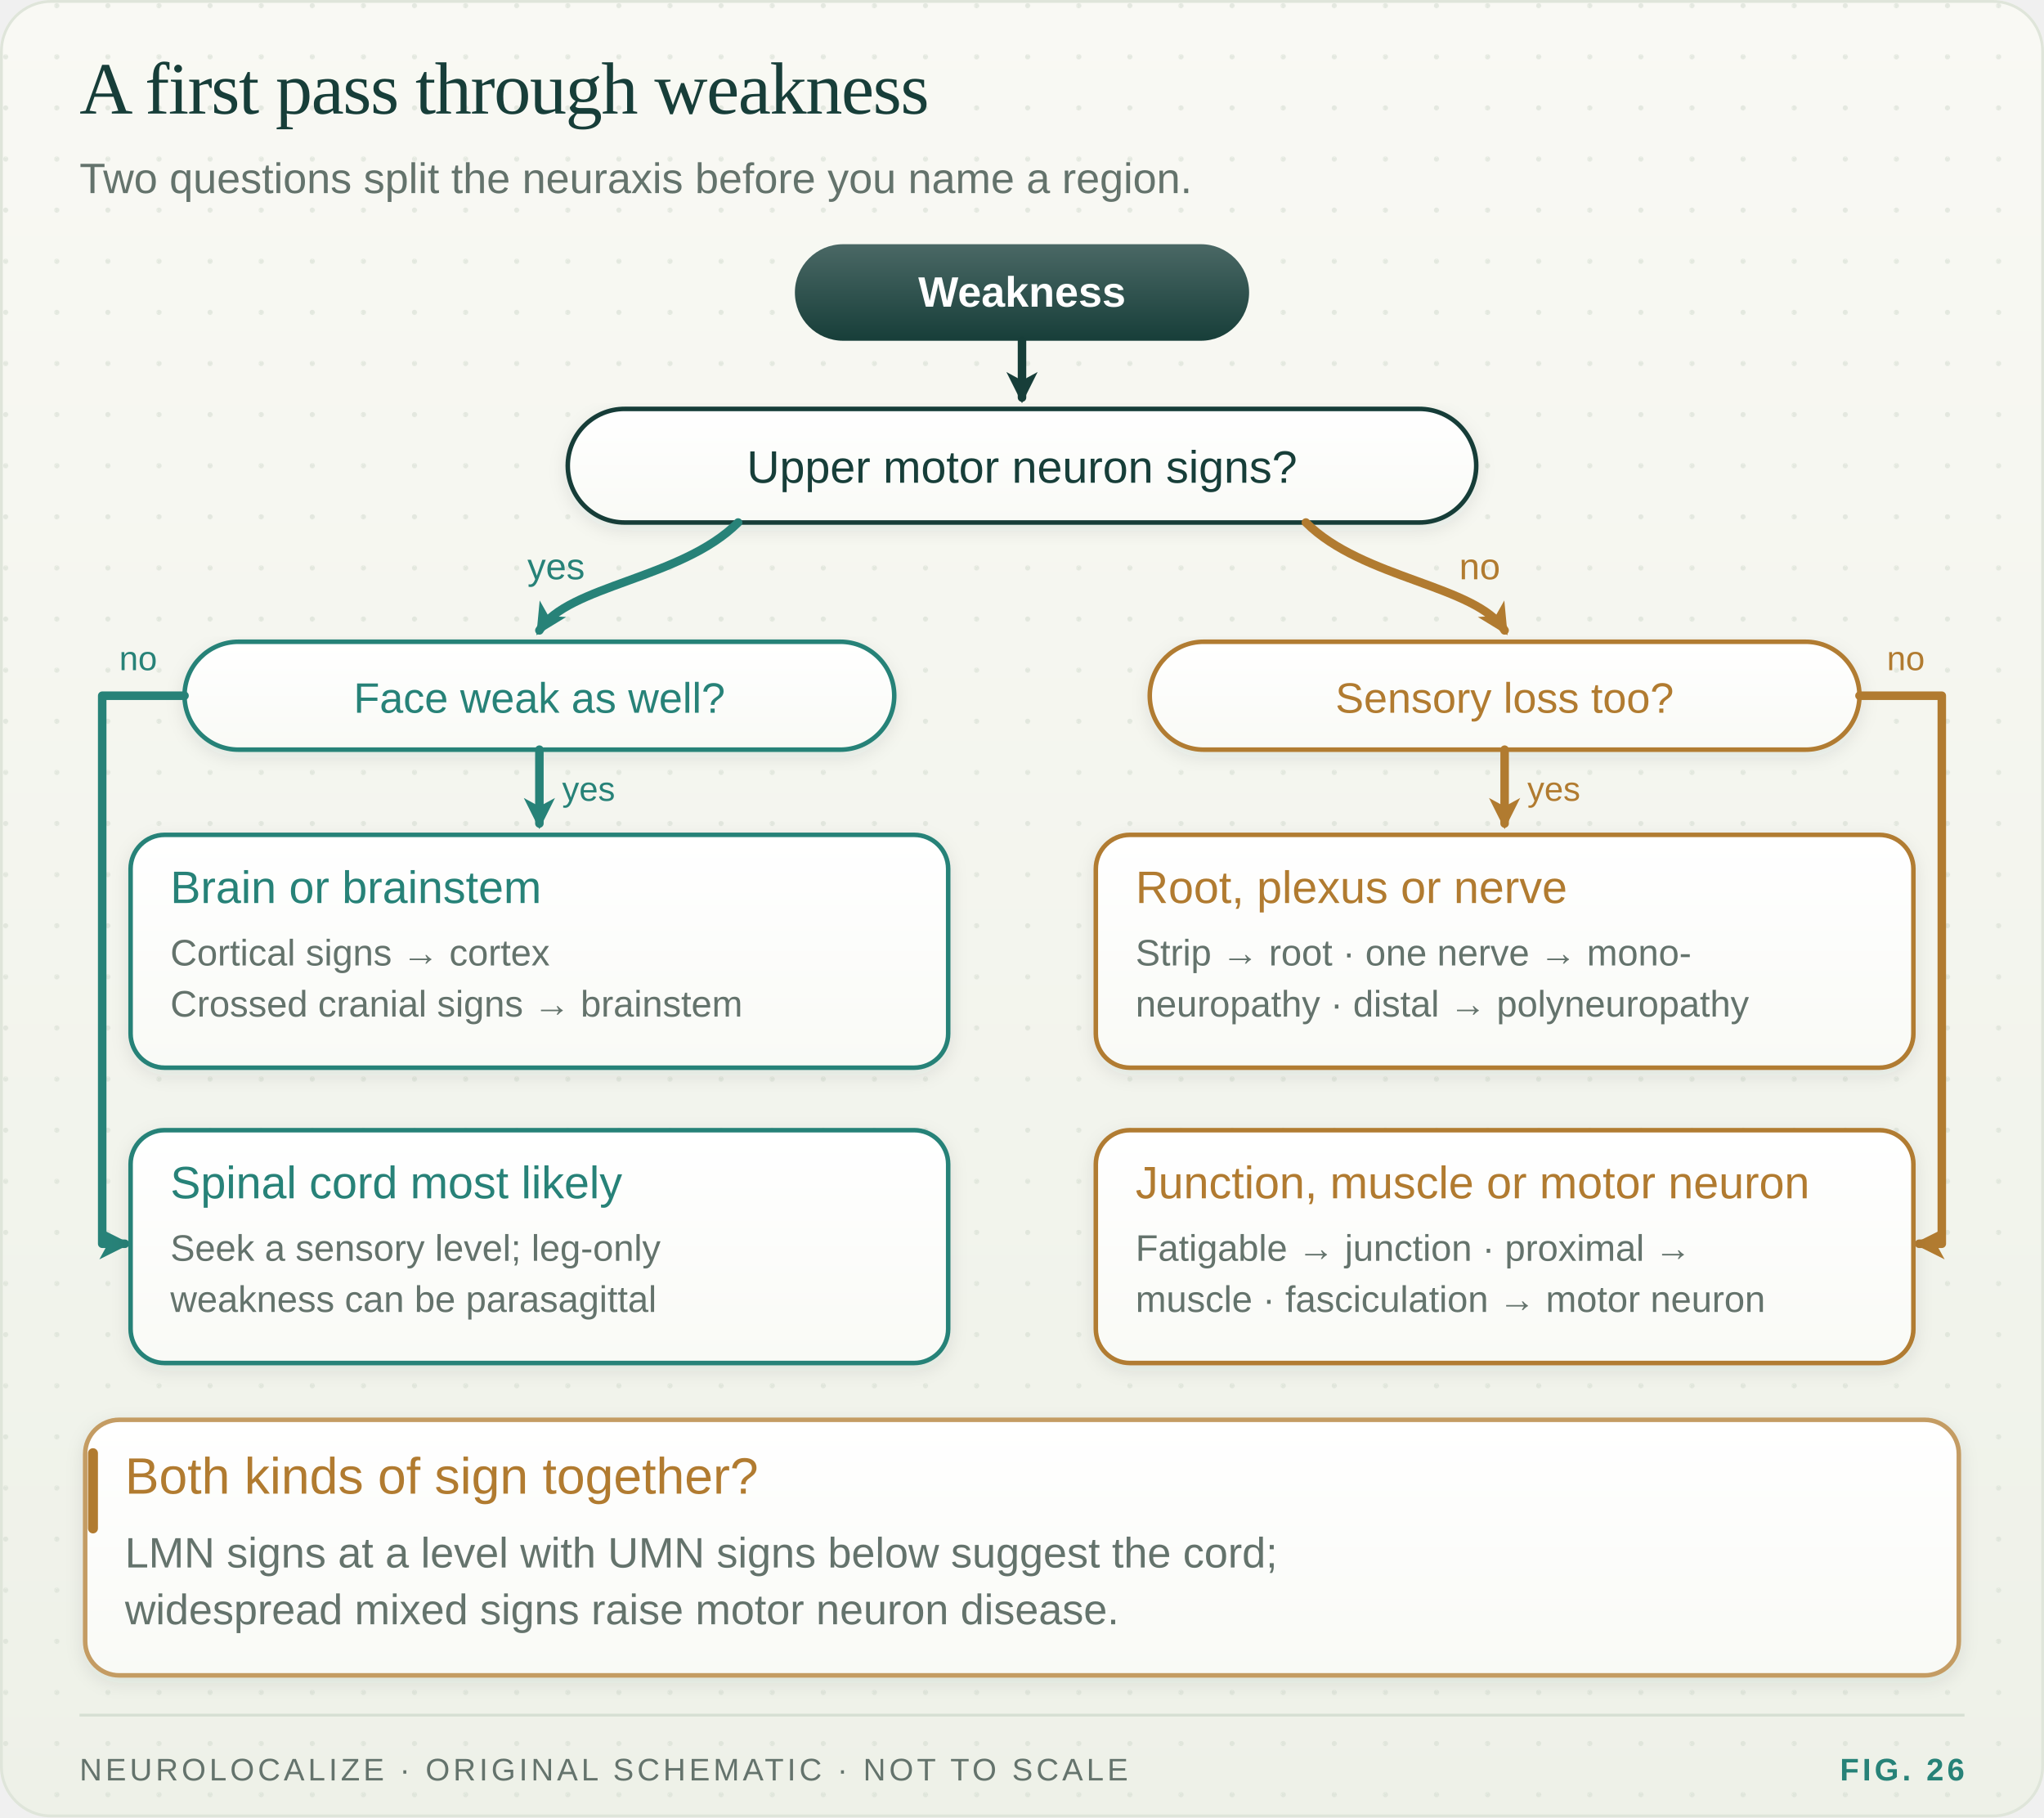
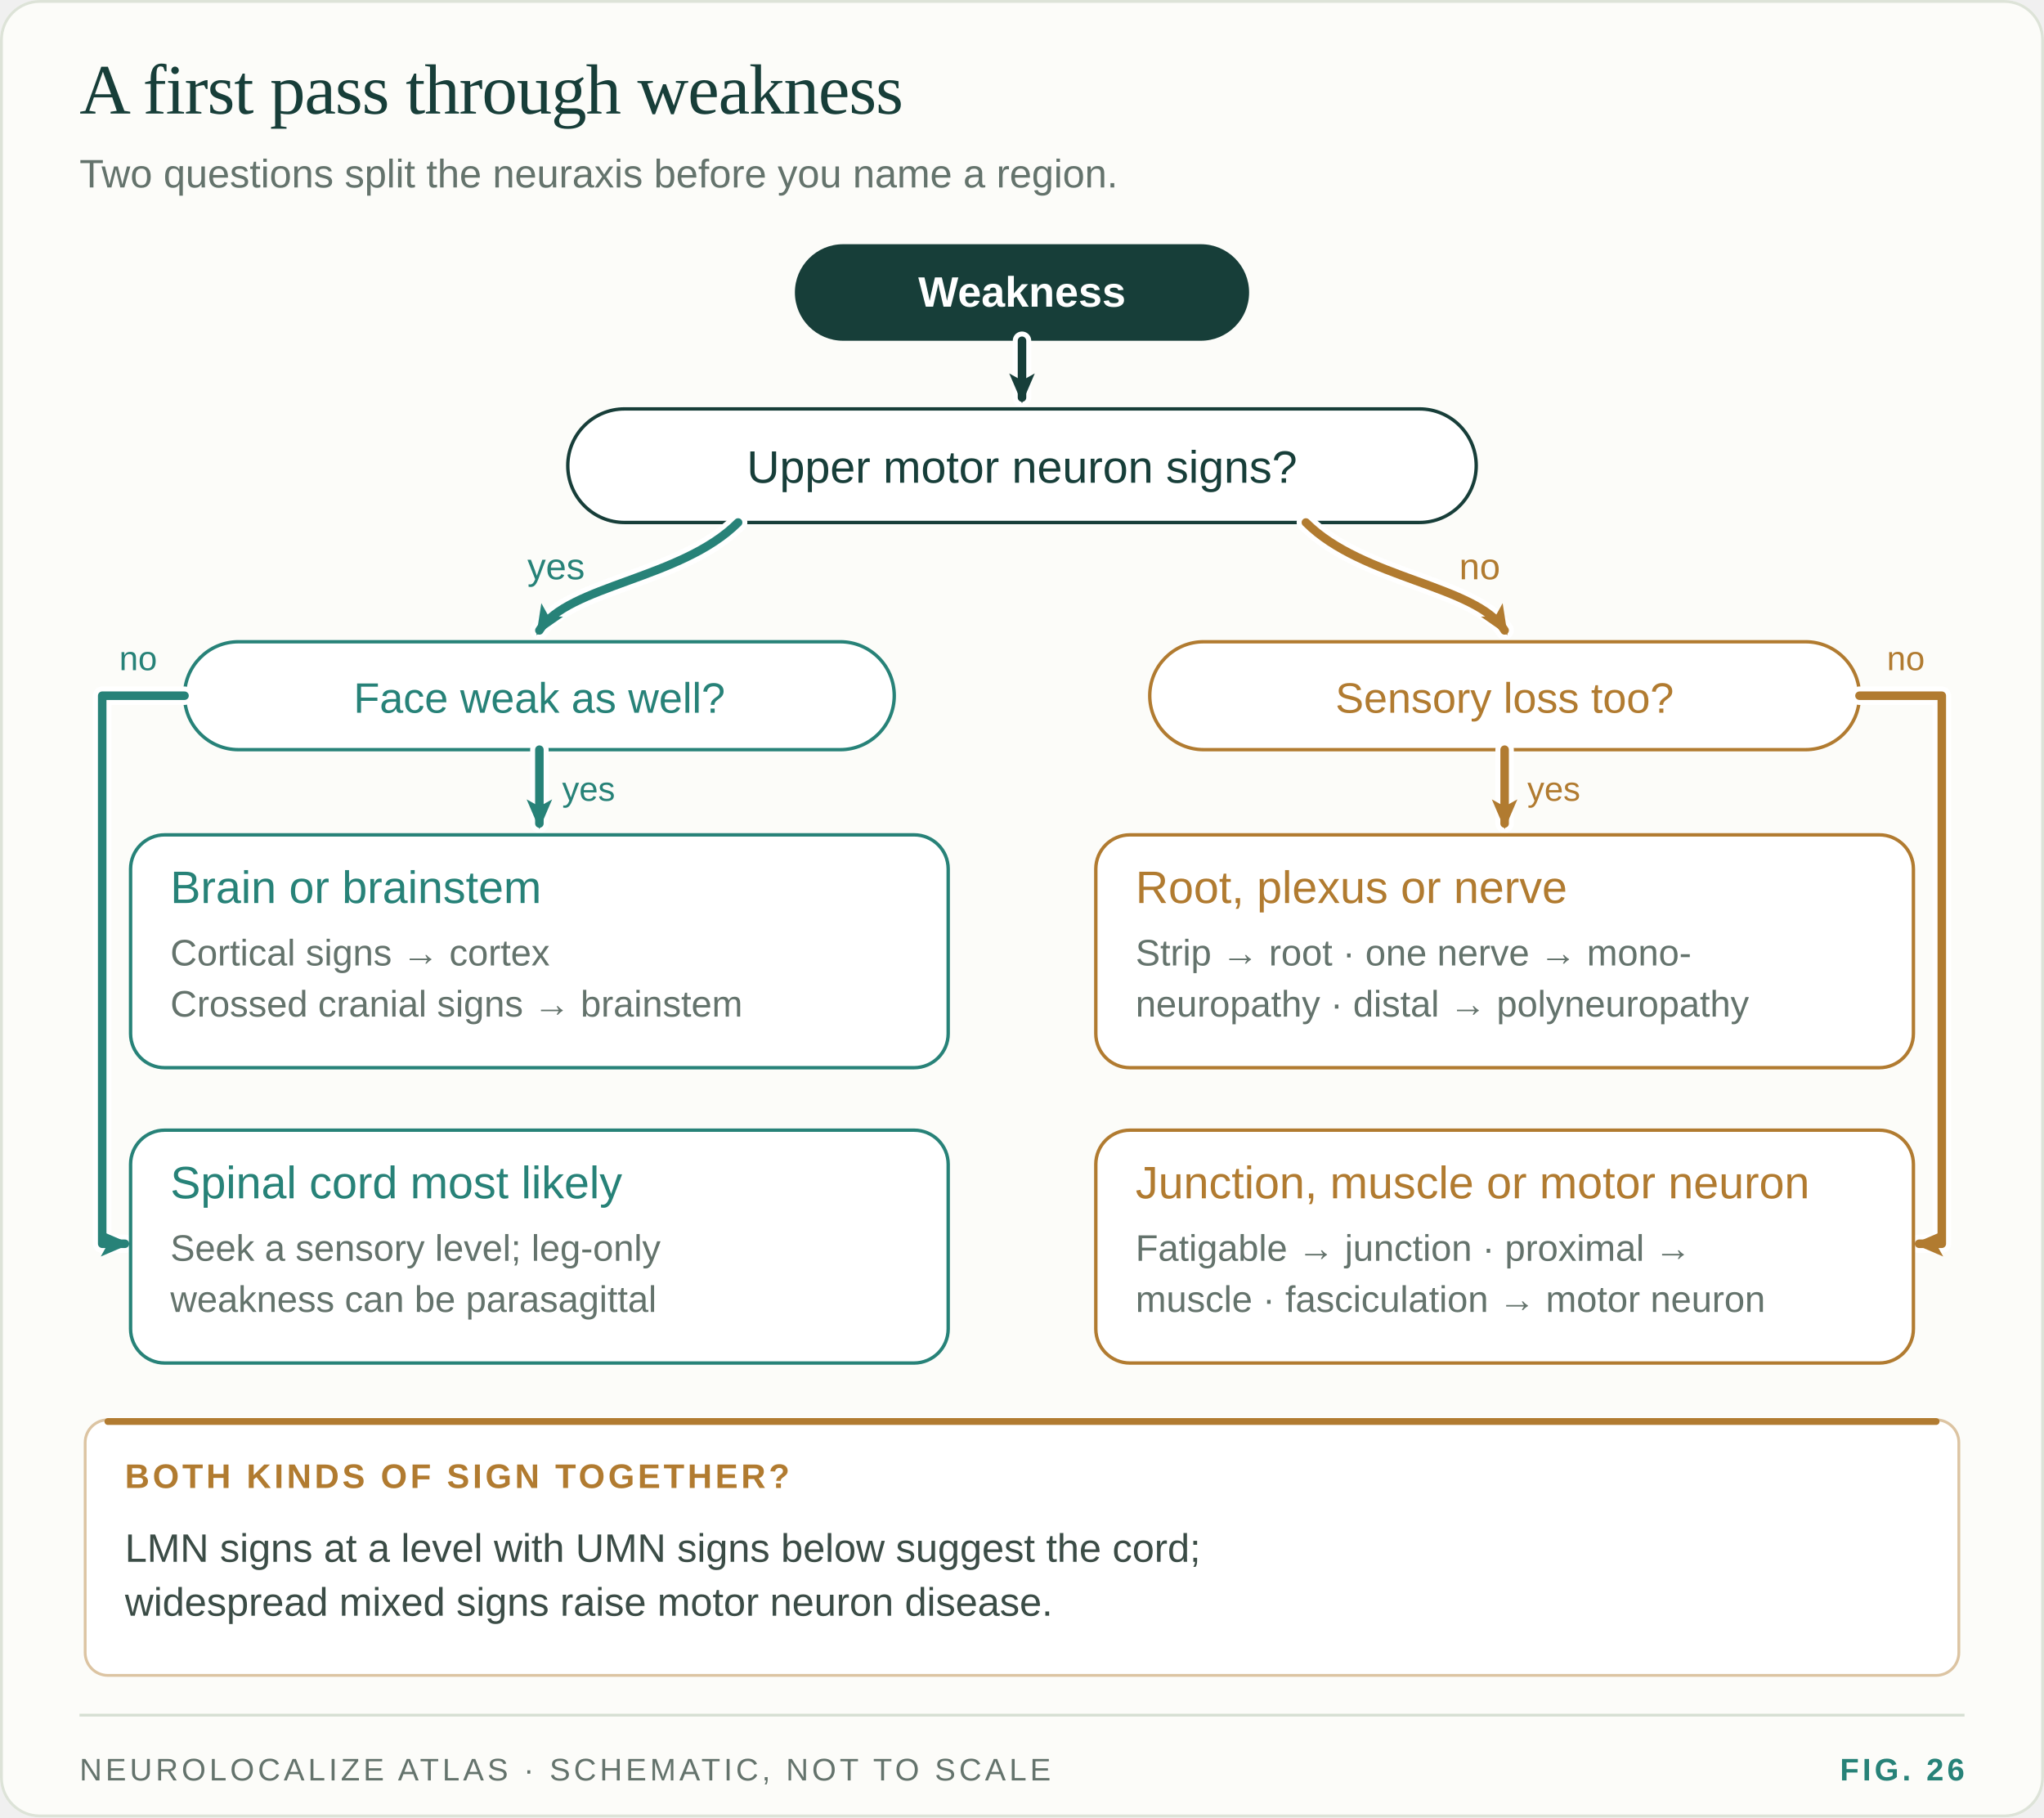
<svg xmlns="http://www.w3.org/2000/svg" width="720" height="640" viewBox="0 0 720 640" role="img">
  <defs>
    <linearGradient id="bg" x1="0" y1="0" x2="0" y2="1">
      <stop offset="0" stop-color="#f9f9f4" />
      <stop offset="1" stop-color="#eef1e8" />
    </linearGradient>
    <linearGradient id="card" x1="0" y1="0" x2="0" y2="1">
      <stop offset="0" stop-color="#ffffff" />
      <stop offset="1" stop-color="#f9faf6" />
    </linearGradient>
    <pattern id="dots" width="18" height="18" patternUnits="userSpaceOnUse">
      <circle cx="2" cy="2" r=".9" fill="#d3dbcf" />
    </pattern>
    <filter id="shadow" x="-10%" y="-10%" width="120%" height="130%">
      <feDropShadow dx="0" dy="2" stdDeviation="3" flood-color="#173e39" flood-opacity=".09" />
    </filter>
    <filter id="lift" x="-40%" y="-40%" width="180%" height="190%">
      <feDropShadow dx="0" dy="1.2" stdDeviation="1.4" flood-color="#173e39" flood-opacity=".22" />
    </filter>
-     <linearGradient id="g173e39" x1="0" y1="0" x2="0" y2="1">
-       <stop offset="0" stop-color="#4a6865" />
-       <stop offset="1" stop-color="#173e39" />
-     </linearGradient>
-     <marker id="arrow-173e39" markerUnits="userSpaceOnUse" markerWidth="16" markerHeight="16" refX="11" refY="8" orient="auto">
-       <path d="M2 2.5L13 8L2 13.5L5 8Z" fill="#173e39" />
+     <marker id="arrow-173e39" markerUnits="userSpaceOnUse" markerWidth="14" markerHeight="14" refX="10" refY="7" orient="auto">
+       <path d="M1.5 2.5L12 7L1.5 11.5L4 7Z" fill="#173e39" />
    </marker>
-     <marker id="arrow-278278" markerUnits="userSpaceOnUse" markerWidth="16" markerHeight="16" refX="11" refY="8" orient="auto">
-       <path d="M2 2.5L13 8L2 13.5L5 8Z" fill="#278278" />
+     <marker id="arrow-278278" markerUnits="userSpaceOnUse" markerWidth="14" markerHeight="14" refX="10" refY="7" orient="auto">
+       <path d="M1.5 2.5L12 7L1.5 11.5L4 7Z" fill="#278278" />
    </marker>
-     <marker id="arrow-b17b30" markerUnits="userSpaceOnUse" markerWidth="16" markerHeight="16" refX="11" refY="8" orient="auto">
-       <path d="M2 2.5L13 8L2 13.5L5 8Z" fill="#b17b30" />
+     <marker id="arrow-b17b30" markerUnits="userSpaceOnUse" markerWidth="14" markerHeight="14" refX="10" refY="7" orient="auto">
+       <path d="M1.5 2.5L12 7L1.5 11.5L4 7Z" fill="#b17b30" />
    </marker>
  </defs>
-   <rect width="720" height="640" rx="18" fill="url(#bg)" />
-   <rect width="720" height="640" rx="18" fill="url(#dots)" opacity=".55" />
-   <rect x=".5" y=".5" width="719" height="639" rx="17.5" fill="none" stroke="#dfe5da" />
+   <rect width="720" height="640" rx="14" fill="#fcfcf9" />
+   <rect x=".5" y=".5" width="719" height="639" rx="13.5" fill="none" stroke="#dde3d8" />
  <g font-family="Arial,Helvetica,sans-serif">
-     <text x="28" y="40" font-size="26" fill="#173e39" font-family="Georgia,'Times New Roman',serif" letter-spacing="-.4">A first pass through weakness</text>
-     <text x="28" y="68" font-size="15" fill="#64736c" text-anchor="start">Two questions split the neuraxis before you name a region.</text>
-     <rect x="280" y="86" width="160" height="34" rx="17" fill="url(#g173e39)" />
+     <text x="28" y="40" font-size="25" fill="#173e39" font-family="Georgia,'Times New Roman',serif" letter-spacing="-.3">A first pass through weakness</text>
+     <text x="28" y="66" font-size="14" fill="#64736c" text-anchor="start">Two questions split the neuraxis before you name a region.</text>
+     <rect x="280" y="86" width="160" height="34" rx="17" fill="#173e39" />
    <text x="360" y="108" font-size="15" fill="#ffffff" text-anchor="middle" font-weight="700">Weakness</text>
+     <path d="M360 120L360 140" fill="none" stroke="#ffffff" stroke-width="6.5" stroke-linecap="round" stroke-linejoin="round" />
    <path d="M360 120L360 140" fill="none" stroke="#173e39" stroke-width="3" stroke-linecap="round" stroke-linejoin="round" marker-end="url(#arrow-173e39)" />
-     <rect x="200" y="144" width="320" height="40" rx="20" fill="url(#card)" stroke="#173e39" stroke-width="1.6" filter="url(#shadow)" />
+     <rect x="200" y="144" width="320" height="40" rx="20" fill="#ffffff" stroke="#173e39" stroke-width="1.2" />
    <text x="360" y="170" font-size="16" fill="#173e39" text-anchor="middle">Upper motor neuron signs?</text>
+     <path d="M260 184C240 204 200 206 190 222" fill="none" stroke="#ffffff" stroke-width="6.5" stroke-linecap="round" stroke-linejoin="round" />
    <path d="M260 184C240 204 200 206 190 222" fill="none" stroke="#278278" stroke-width="3" stroke-linecap="round" stroke-linejoin="round" marker-end="url(#arrow-278278)" />
+     <path d="M460 184C480 204 520 206 530 222" fill="none" stroke="#ffffff" stroke-width="6.5" stroke-linecap="round" stroke-linejoin="round" />
    <path d="M460 184C480 204 520 206 530 222" fill="none" stroke="#b17b30" stroke-width="3" stroke-linecap="round" stroke-linejoin="round" marker-end="url(#arrow-b17b30)" />
    <text x="206" y="204" font-size="13" fill="#278278" text-anchor="end">yes</text>
    <text x="514" y="204" font-size="13" fill="#b17b30" text-anchor="start">no</text>
-     <rect x="65" y="226" width="250" height="38" rx="19" fill="url(#card)" stroke="#278278" stroke-width="1.6" filter="url(#shadow)" />
+     <rect x="65" y="226" width="250" height="38" rx="19" fill="#ffffff" stroke="#278278" stroke-width="1.2" />
    <text x="190" y="251" font-size="15" fill="#278278" text-anchor="middle">Face weak as well?</text>
-     <rect x="405" y="226" width="250" height="38" rx="19" fill="url(#card)" stroke="#b17b30" stroke-width="1.6" filter="url(#shadow)" />
+     <rect x="405" y="226" width="250" height="38" rx="19" fill="#ffffff" stroke="#b17b30" stroke-width="1.2" />
    <text x="530" y="251" font-size="15" fill="#b17b30" text-anchor="middle">Sensory loss too?</text>
+     <path d="M190 264L190 290" fill="none" stroke="#ffffff" stroke-width="6.5" stroke-linecap="round" stroke-linejoin="round" />
    <path d="M190 264L190 290" fill="none" stroke="#278278" stroke-width="3" stroke-linecap="round" stroke-linejoin="round" marker-end="url(#arrow-278278)" />
    <text x="198" y="282" font-size="12" fill="#278278" text-anchor="start">yes</text>
-     <rect x="46.0" y="294" width="288" height="82" rx="12" fill="url(#card)" stroke="#278278" stroke-width="1.6" filter="url(#shadow)" />
+     <rect x="46.0" y="294" width="288" height="82" rx="12" fill="#ffffff" stroke="#278278" stroke-width="1.2" />
    <text x="60.0" y="318" font-size="16" fill="#278278" text-anchor="start">Brain or brainstem</text>
    <text x="60.0" y="340" font-size="13" fill="#64736c" text-anchor="start">Cortical signs → cortex</text>
    <text x="60.0" y="358" font-size="13" fill="#64736c" text-anchor="start">Crossed cranial signs → brainstem</text>
+     <path d="M65 245L36 245L36 438L44 438" fill="none" stroke="#ffffff" stroke-width="6.5" stroke-linecap="round" stroke-linejoin="round" />
    <path d="M65 245L36 245L36 438L44 438" fill="none" stroke="#278278" stroke-width="3" stroke-linecap="round" stroke-linejoin="round" marker-end="url(#arrow-278278)" />
    <text x="42" y="236" font-size="12" fill="#278278" text-anchor="start">no</text>
-     <rect x="46.0" y="398" width="288" height="82" rx="12" fill="url(#card)" stroke="#278278" stroke-width="1.6" filter="url(#shadow)" />
+     <rect x="46.0" y="398" width="288" height="82" rx="12" fill="#ffffff" stroke="#278278" stroke-width="1.2" />
    <text x="60.0" y="422" font-size="16" fill="#278278" text-anchor="start">Spinal cord most likely</text>
    <text x="60.0" y="444" font-size="13" fill="#64736c" text-anchor="start">Seek a sensory level; leg-only</text>
    <text x="60.0" y="462" font-size="13" fill="#64736c" text-anchor="start">weakness can be parasagittal</text>
+     <path d="M530 264L530 290" fill="none" stroke="#ffffff" stroke-width="6.5" stroke-linecap="round" stroke-linejoin="round" />
    <path d="M530 264L530 290" fill="none" stroke="#b17b30" stroke-width="3" stroke-linecap="round" stroke-linejoin="round" marker-end="url(#arrow-b17b30)" />
    <text x="538" y="282" font-size="12" fill="#b17b30" text-anchor="start">yes</text>
-     <rect x="386.0" y="294" width="288" height="82" rx="12" fill="url(#card)" stroke="#b17b30" stroke-width="1.6" filter="url(#shadow)" />
+     <rect x="386.0" y="294" width="288" height="82" rx="12" fill="#ffffff" stroke="#b17b30" stroke-width="1.2" />
    <text x="400.0" y="318" font-size="16" fill="#b17b30" text-anchor="start">Root, plexus or nerve</text>
    <text x="400.0" y="340" font-size="13" fill="#64736c" text-anchor="start">Strip → root · one nerve → mono-</text>
    <text x="400.0" y="358" font-size="13" fill="#64736c" text-anchor="start">neuropathy · distal → polyneuropathy</text>
+     <path d="M655 245L684 245L684 438L676 438" fill="none" stroke="#ffffff" stroke-width="6.5" stroke-linecap="round" stroke-linejoin="round" />
    <path d="M655 245L684 245L684 438L676 438" fill="none" stroke="#b17b30" stroke-width="3" stroke-linecap="round" stroke-linejoin="round" marker-end="url(#arrow-b17b30)" />
    <text x="678" y="236" font-size="12" fill="#b17b30" text-anchor="end">no</text>
-     <rect x="386.0" y="398" width="288" height="82" rx="12" fill="url(#card)" stroke="#b17b30" stroke-width="1.6" filter="url(#shadow)" />
+     <rect x="386.0" y="398" width="288" height="82" rx="12" fill="#ffffff" stroke="#b17b30" stroke-width="1.2" />
    <text x="400.0" y="422" font-size="16" fill="#b17b30" text-anchor="start">Junction, muscle or motor neuron</text>
    <text x="400.0" y="444" font-size="13" fill="#64736c" text-anchor="start">Fatigable → junction · proximal →</text>
    <text x="400.0" y="462" font-size="13" fill="#64736c" text-anchor="start">muscle · fasciculation → motor neuron</text>
-     <rect x="30" y="500" width="660" height="90" rx="12" fill="url(#card)" stroke="#c49c64" stroke-width="1.6" filter="url(#shadow)" />
-     <rect x="31" y="510" width="3.5" height="30" rx="1.75" fill="#b17b30" />
-     <text x="44" y="526" font-size="18" fill="#b17b30" text-anchor="start">Both kinds of sign together?</text>
-     <text x="44" y="552" font-size="15" fill="#64736c" text-anchor="start">LMN signs at a level with UMN signs below suggest the cord;</text>
-     <text x="44" y="572" font-size="15" fill="#64736c" text-anchor="start">widespread mixed signs raise motor neuron disease.</text>
+     <rect x="30" y="500" width="660" height="90" rx="8" fill="#ffffff" stroke="#dcc4a2" stroke-width="1" />
+     <path d="M38 500.6L682 500.6" stroke="#b17b30" stroke-width="2.4" stroke-linecap="round" />
+     <text x="44" y="524" font-size="12" fill="#b17b30" font-weight="700" letter-spacing="1.1">BOTH KINDS OF SIGN TOGETHER?</text>
+     <text x="44" y="550" font-size="14" fill="#3b4c46" text-anchor="start">LMN signs at a level with UMN signs below suggest the cord;</text>
+     <text x="44" y="569" font-size="14" fill="#3b4c46" text-anchor="start">widespread mixed signs raise motor neuron disease.</text>
    <path d="M28 604L692 604" fill="none" stroke="#d6dfd3" stroke-width="1" />
-     <text x="28" y="627" font-size="11" fill="#64736c" letter-spacing="1.2">NEUROLOCALIZE  ·  ORIGINAL SCHEMATIC  ·  NOT TO SCALE</text>
+     <text x="28" y="627" font-size="11" fill="#64736c" letter-spacing="1.2">NEUROLOCALIZE ATLAS  ·  SCHEMATIC, NOT TO SCALE</text>
    <text x="692" y="627" font-size="11" fill="#278278" text-anchor="end" letter-spacing="1.2" font-weight="700">FIG. 26</text>
  </g>
</svg>
